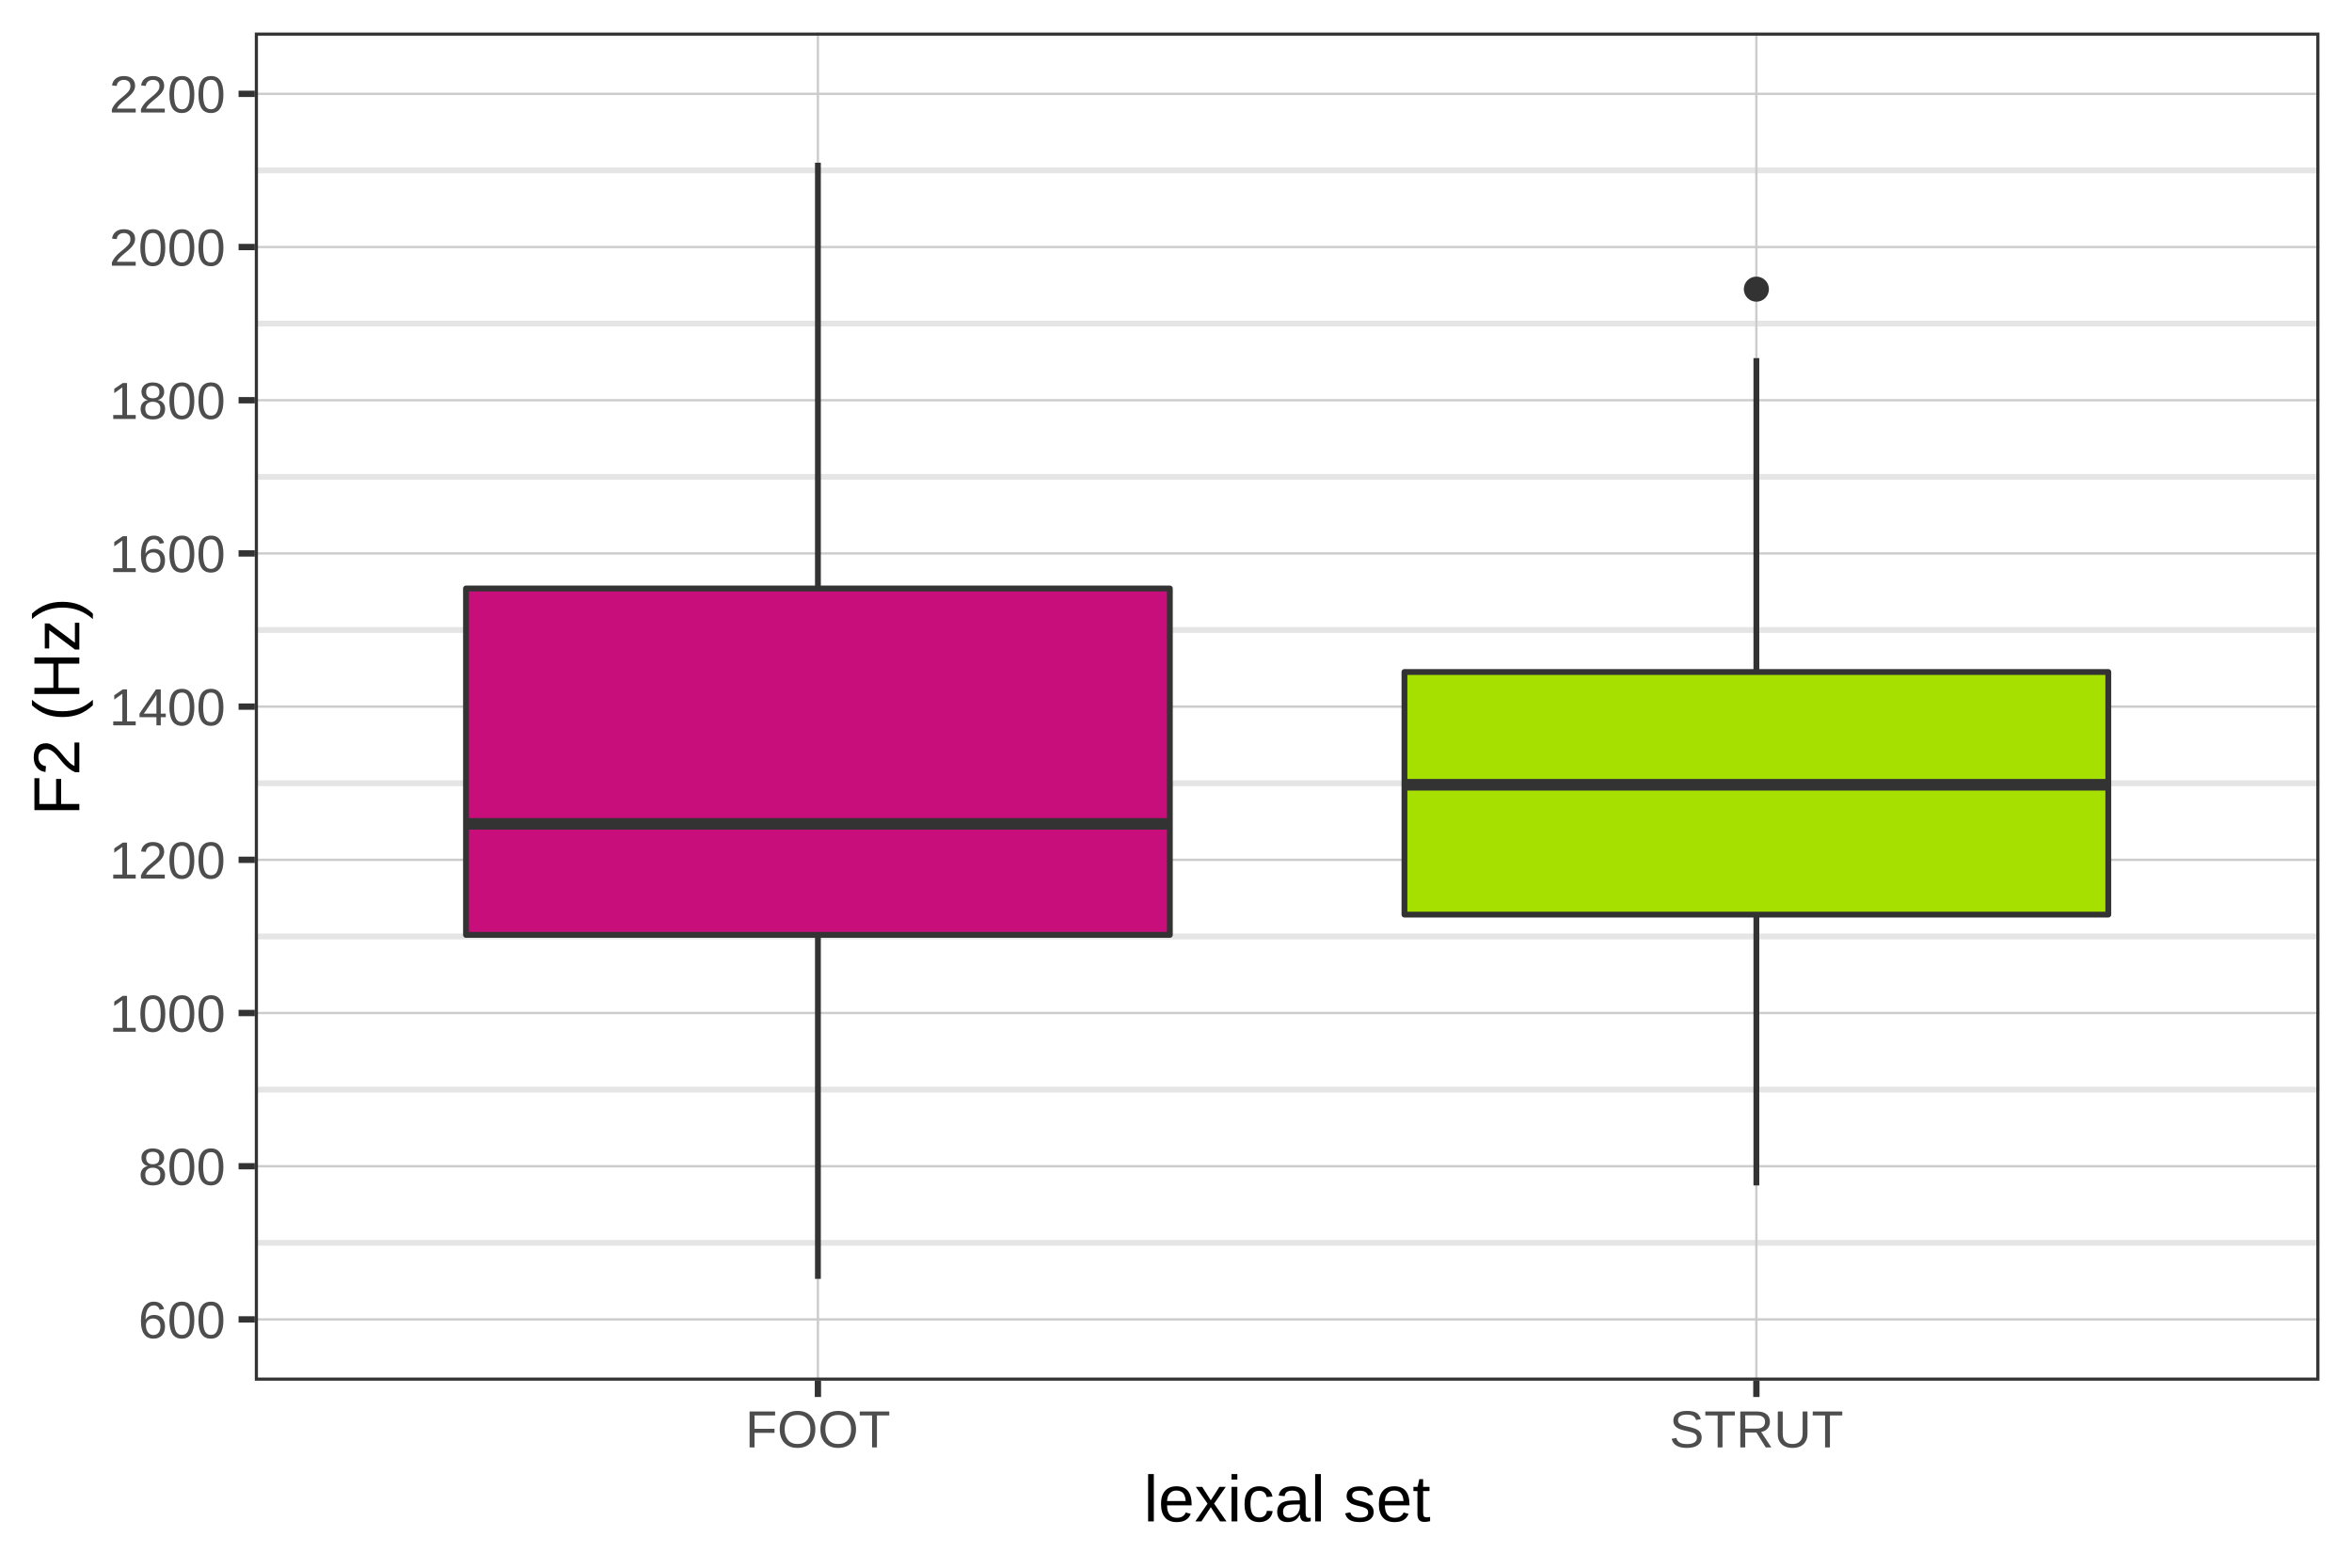
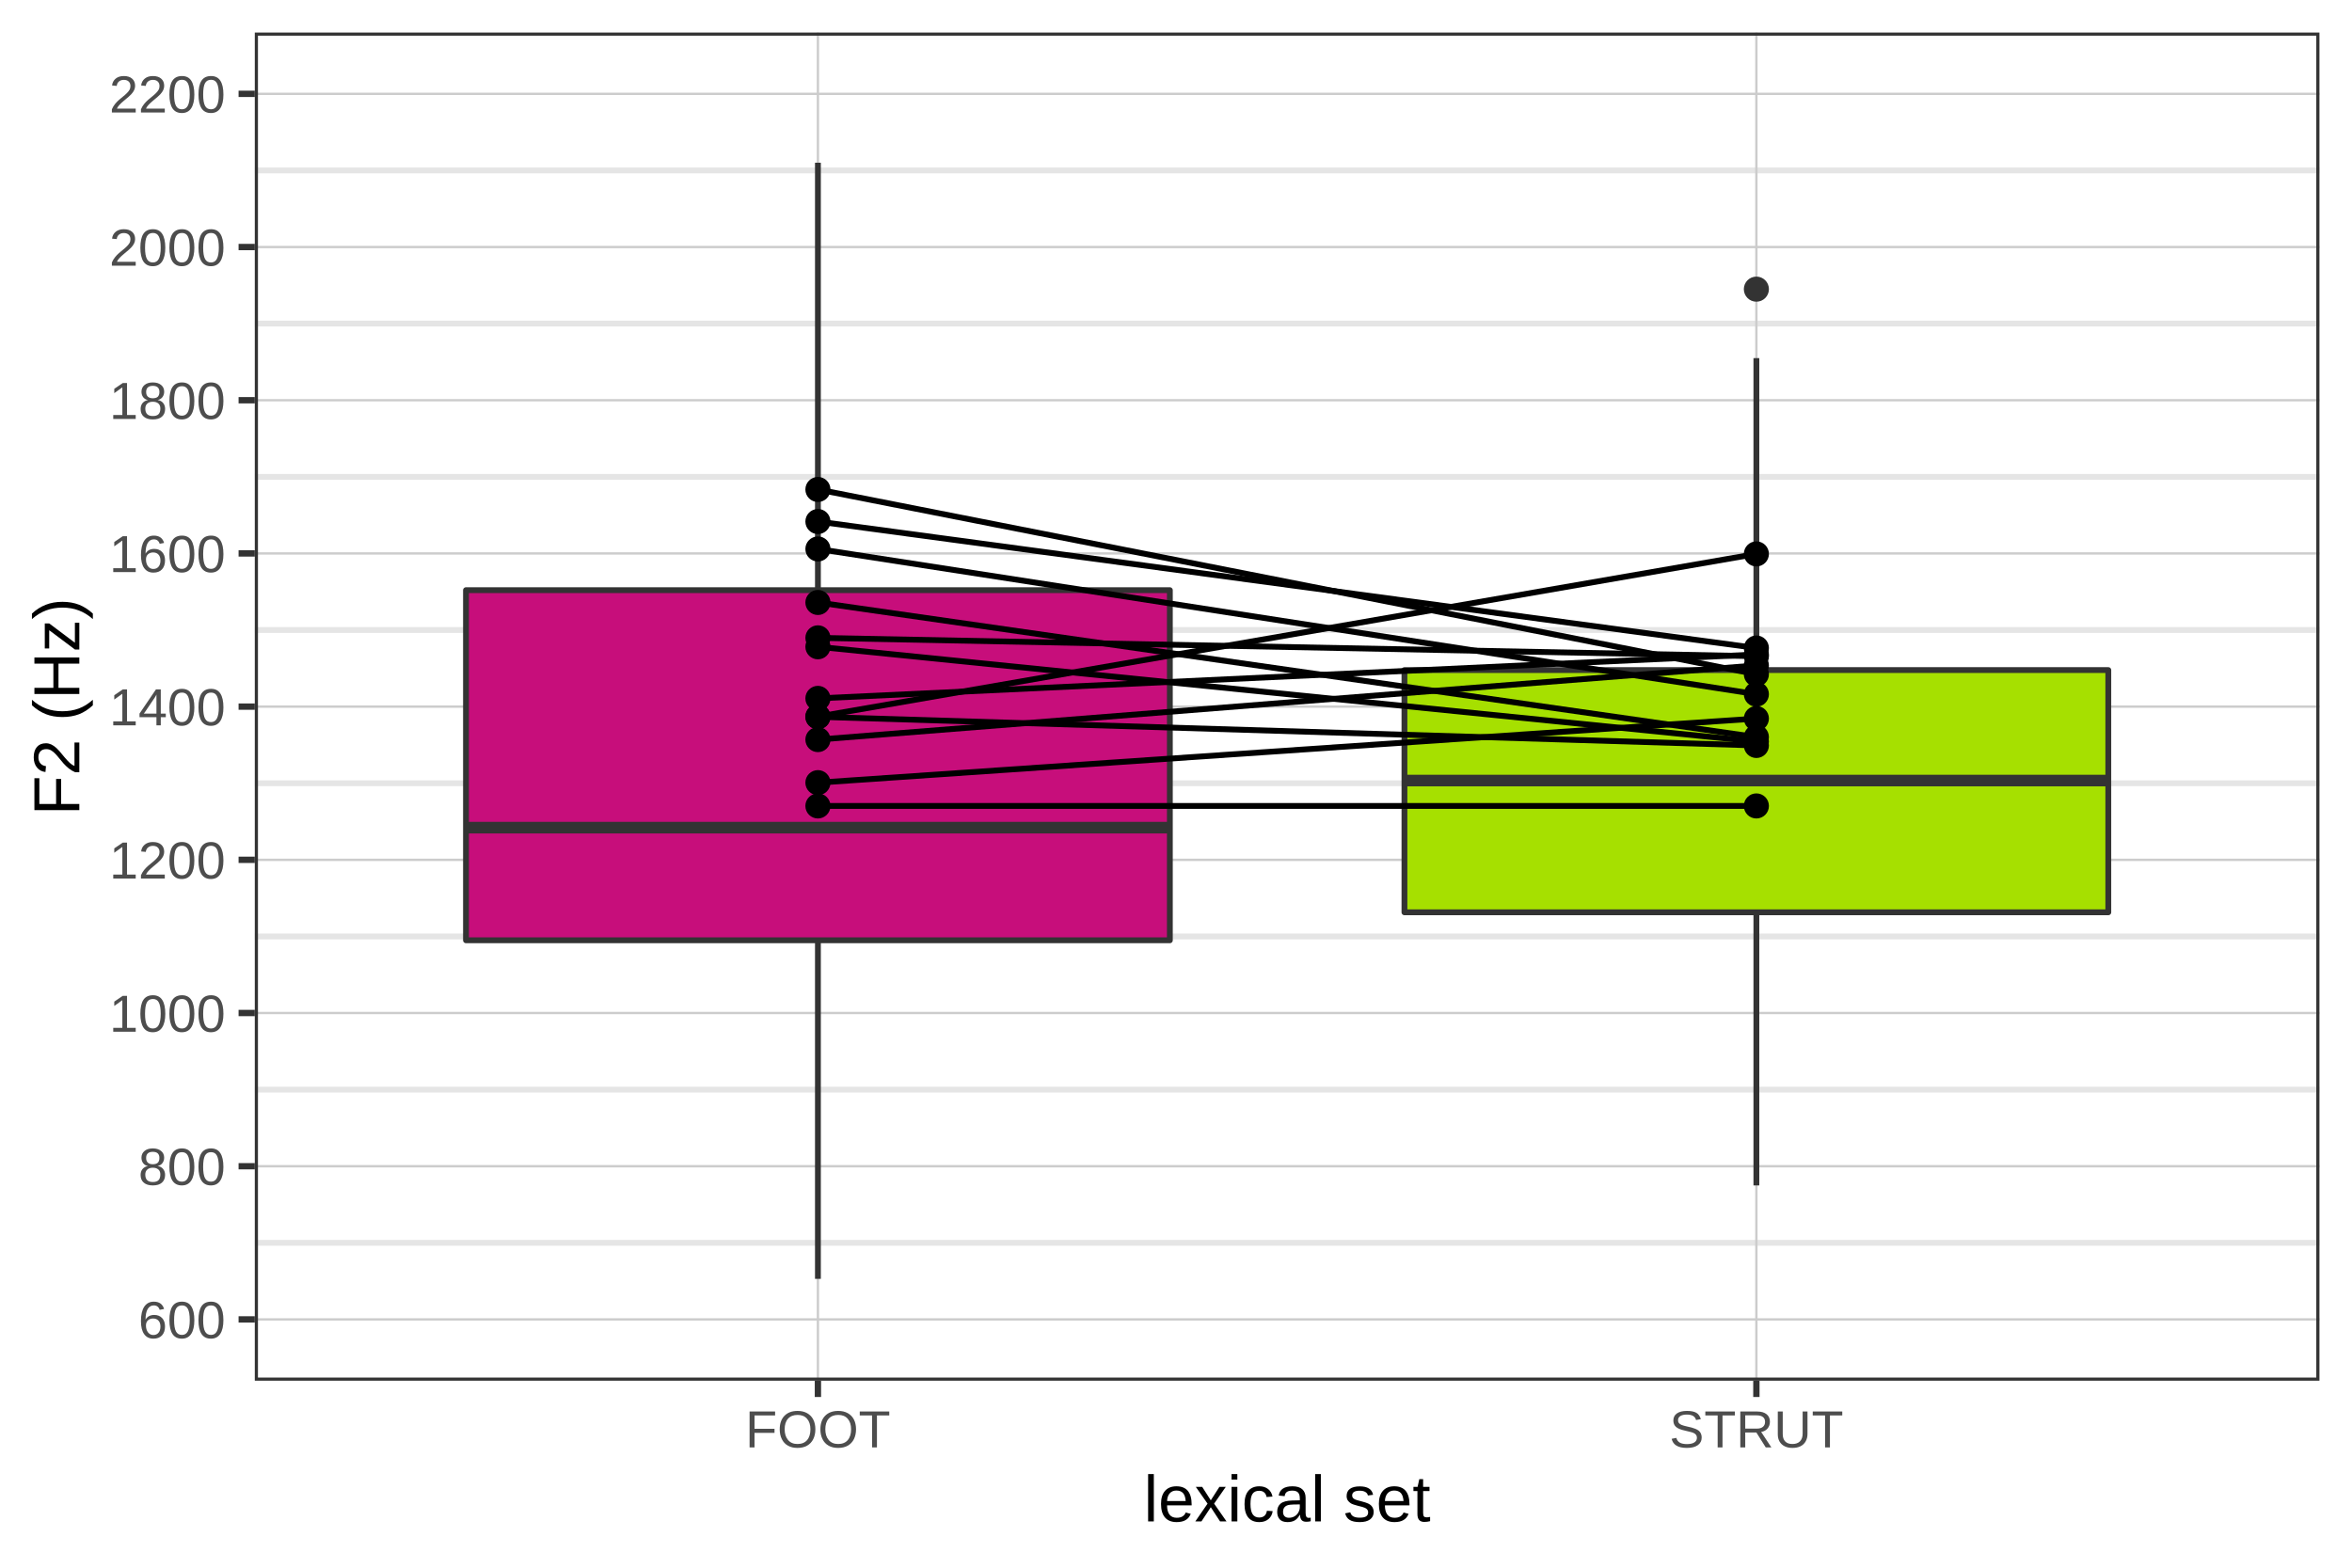
<svg xmlns="http://www.w3.org/2000/svg" class="svglite" width="432.00pt" height="288.00pt" viewBox="0 0 432.00 288.00">
  <defs>
    <style type="text/css">
    .svglite line, .svglite polyline, .svglite polygon, .svglite path, .svglite rect, .svglite circle {
      fill: none;
      stroke: #000000;
      stroke-linecap: round;
      stroke-linejoin: round;
      stroke-miterlimit: 10.00;
    }
  </style>
  </defs>
  <rect width="100%" height="100%" style="stroke: none; fill: none;" />
  <defs>
    <clipPath id="cpMC4wMHw0MzIuMDB8MC4wMHwyODguMDA=">
      <rect x="0.00" y="0.00" width="432.00" height="288.00" />
    </clipPath>
  </defs>
  <g clip-path="url(#cpMC4wMHw0MzIuMDB8MC4wMHwyODguMDA=)">
    <rect x="0.00" y="0.00" width="432.00" height="288.00" style="stroke-width: 1.16; stroke: none;" />
  </g>
  <defs>
    <clipPath id="cpNDYuODB8NDI2LjAyfDUuOTh8MjUzLjY1">
      <rect x="46.80" y="5.98" width="379.22" height="247.67" />
    </clipPath>
  </defs>
  <g clip-path="url(#cpNDYuODB8NDI2LjAyfDUuOTh8MjUzLjY1)">
    <rect x="46.80" y="5.98" width="379.22" height="247.67" style="stroke-width: 1.16; stroke: none;" />
    <polyline points="46.80,228.32 426.02,228.32 " style="stroke-width: 1.07; stroke: #E5E5E5; stroke-linecap: butt;" />
    <polyline points="46.80,200.18 426.02,200.18 " style="stroke-width: 1.07; stroke: #E5E5E5; stroke-linecap: butt;" />
    <polyline points="46.80,172.03 426.02,172.03 " style="stroke-width: 1.07; stroke: #E5E5E5; stroke-linecap: butt;" />
    <polyline points="46.80,143.89 426.02,143.89 " style="stroke-width: 1.07; stroke: #E5E5E5; stroke-linecap: butt;" />
    <polyline points="46.80,115.74 426.02,115.74 " style="stroke-width: 1.07; stroke: #E5E5E5; stroke-linecap: butt;" />
    <polyline points="46.80,87.60 426.02,87.60 " style="stroke-width: 1.07; stroke: #E5E5E5; stroke-linecap: butt;" />
    <polyline points="46.80,59.45 426.02,59.45 " style="stroke-width: 1.07; stroke: #E5E5E5; stroke-linecap: butt;" />
    <polyline points="46.80,31.31 426.02,31.31 " style="stroke-width: 1.07; stroke: #E5E5E5; stroke-linecap: butt;" />
    <polyline points="46.80,242.39 426.02,242.39 " style="stroke-width: 0.43; stroke: #CCCCCC; stroke-linecap: butt;" />
    <polyline points="46.80,214.25 426.02,214.25 " style="stroke-width: 0.43; stroke: #CCCCCC; stroke-linecap: butt;" />
    <polyline points="46.80,186.10 426.02,186.10 " style="stroke-width: 0.43; stroke: #CCCCCC; stroke-linecap: butt;" />
    <polyline points="46.80,157.96 426.02,157.96 " style="stroke-width: 0.43; stroke: #CCCCCC; stroke-linecap: butt;" />
    <polyline points="46.80,129.81 426.02,129.81 " style="stroke-width: 0.43; stroke: #CCCCCC; stroke-linecap: butt;" />
    <polyline points="46.80,101.67 426.02,101.67 " style="stroke-width: 0.43; stroke: #CCCCCC; stroke-linecap: butt;" />
    <polyline points="46.80,73.53 426.02,73.53 " style="stroke-width: 0.43; stroke: #CCCCCC; stroke-linecap: butt;" />
    <polyline points="46.80,45.38 426.02,45.38 " style="stroke-width: 0.43; stroke: #CCCCCC; stroke-linecap: butt;" />
    <polyline points="46.80,17.24 426.02,17.24 " style="stroke-width: 0.43; stroke: #CCCCCC; stroke-linecap: butt;" />
    <polyline points="150.23,253.65 150.23,5.98 " style="stroke-width: 0.43; stroke: #CCCCCC; stroke-linecap: butt;" />
    <polyline points="322.60,253.65 322.60,5.98 " style="stroke-width: 0.43; stroke: #CCCCCC; stroke-linecap: butt;" />
-     <line x1="150.23" y1="108.11" x2="150.23" y2="29.90" style="stroke-width: 1.07; stroke: #333333; stroke-linecap: butt;" />
-     <line x1="150.23" y1="171.75" x2="150.23" y2="234.94" style="stroke-width: 1.07; stroke: #333333; stroke-linecap: butt;" />
-     <polygon points="85.59,108.11 85.59,171.75 214.87,171.75 214.87,108.11 85.59,108.11 " style="stroke-width: 1.07; stroke: #333333; fill: #C70E7B;" />
-     <line x1="85.59" y1="151.35" x2="214.87" y2="151.35" style="stroke-width: 2.13; stroke: #333333; stroke-linecap: butt;" />
+     <line x1="150.23" y1="108.42" x2="150.23" y2="29.90" style="stroke-width: 1.07; stroke: #333333; stroke-linecap: butt;" />
+     <line x1="150.23" y1="172.74" x2="150.23" y2="234.94" style="stroke-width: 1.07; stroke: #333333; stroke-linecap: butt;" />
+     <polygon points="85.59,108.42 85.59,172.74 214.87,172.74 214.87,108.42 85.59,108.42 " style="stroke-width: 1.07; stroke: #333333; fill: #C70E7B;" />
+     <line x1="85.59" y1="152.05" x2="214.87" y2="152.05" style="stroke-width: 2.13; stroke: #333333; stroke-linecap: butt;" />
    <circle cx="322.60" cy="53.12" r="1.95" style="stroke-width: 0.71; stroke: #333333; fill: #333333;" />
-     <line x1="322.60" y1="123.45" x2="322.60" y2="65.79" style="stroke-width: 1.07; stroke: #333333; stroke-linecap: butt;" />
-     <line x1="322.60" y1="168.02" x2="322.60" y2="217.77" style="stroke-width: 1.07; stroke: #333333; stroke-linecap: butt;" />
-     <polygon points="257.96,123.45 257.96,168.02 387.24,168.02 387.24,123.45 257.96,123.45 " style="stroke-width: 1.07; stroke: #333333; fill: #A6E000;" />
-     <line x1="257.96" y1="144.17" x2="387.24" y2="144.17" style="stroke-width: 2.13; stroke: #333333; stroke-linecap: butt;" />
+     <line x1="322.60" y1="123.10" x2="322.60" y2="65.79" style="stroke-width: 1.07; stroke: #333333; stroke-linecap: butt;" />
+     <line x1="322.60" y1="167.60" x2="322.60" y2="217.77" style="stroke-width: 1.07; stroke: #333333; stroke-linecap: butt;" />
+     <polygon points="257.96,123.10 257.96,167.60 387.24,167.60 387.24,123.10 257.96,123.10 " style="stroke-width: 1.07; stroke: #333333; fill: #A6E000;" />
+     <line x1="257.96" y1="143.39" x2="387.24" y2="143.39" style="stroke-width: 2.13; stroke: #333333; stroke-linecap: butt;" />
+     <circle cx="150.23" cy="131.65" r="1.95" style="stroke-width: 0.71; fill: #000000;" />
+     <circle cx="322.60" cy="101.76" r="1.95" style="stroke-width: 0.71; fill: #000000;" />
+     <circle cx="150.23" cy="110.68" r="1.95" style="stroke-width: 0.71; fill: #000000;" />
+     <circle cx="322.60" cy="135.41" r="1.95" style="stroke-width: 0.71; fill: #000000;" />
+     <circle cx="150.23" cy="100.85" r="1.95" style="stroke-width: 0.71; fill: #000000;" />
+     <circle cx="322.60" cy="127.53" r="1.95" style="stroke-width: 0.71; fill: #000000;" />
+     <circle cx="150.23" cy="143.78" r="1.95" style="stroke-width: 0.71; fill: #000000;" />
+     <circle cx="322.60" cy="132.00" r="1.95" style="stroke-width: 0.71; fill: #000000;" />
+     <circle cx="150.23" cy="135.87" r="1.95" style="stroke-width: 0.71; fill: #000000;" />
+     <circle cx="322.60" cy="122.24" r="1.95" style="stroke-width: 0.71; fill: #000000;" />
+     <circle cx="150.23" cy="89.92" r="1.95" style="stroke-width: 0.71; fill: #000000;" />
+     <circle cx="322.60" cy="123.87" r="1.95" style="stroke-width: 0.71; fill: #000000;" />
+     <circle cx="150.23" cy="117.18" r="1.95" style="stroke-width: 0.71; fill: #000000;" />
+     <circle cx="322.60" cy="120.55" r="1.95" style="stroke-width: 0.71; fill: #000000;" />
+     <circle cx="150.23" cy="118.82" r="1.95" style="stroke-width: 0.71; fill: #000000;" />
+     <circle cx="322.60" cy="136.23" r="1.95" style="stroke-width: 0.71; fill: #000000;" />
+     <circle cx="150.23" cy="131.69" r="1.95" style="stroke-width: 0.71; fill: #000000;" />
+     <circle cx="322.60" cy="136.95" r="1.95" style="stroke-width: 0.71; fill: #000000;" />
+     <circle cx="150.23" cy="128.30" r="1.95" style="stroke-width: 0.71; fill: #000000;" />
+     <circle cx="322.60" cy="120.23" r="1.95" style="stroke-width: 0.71; fill: #000000;" />
+     <circle cx="150.23" cy="95.81" r="1.95" style="stroke-width: 0.71; fill: #000000;" />
+     <circle cx="322.60" cy="119.05" r="1.95" style="stroke-width: 0.71; fill: #000000;" />
+     <circle cx="150.23" cy="148.06" r="1.95" style="stroke-width: 0.71; fill: #000000;" />
+     <circle cx="322.60" cy="148.06" r="1.95" style="stroke-width: 0.71; fill: #000000;" />
+     <polyline points="150.23,131.65 322.60,101.76 " style="stroke-width: 1.07; stroke-linecap: butt;" />
+     <polyline points="150.23,110.68 322.60,135.41 " style="stroke-width: 1.07; stroke-linecap: butt;" />
+     <polyline points="150.23,100.85 322.60,127.53 " style="stroke-width: 1.07; stroke-linecap: butt;" />
+     <polyline points="150.23,143.78 322.60,132.00 " style="stroke-width: 1.07; stroke-linecap: butt;" />
+     <polyline points="150.23,135.87 322.60,122.24 " style="stroke-width: 1.07; stroke-linecap: butt;" />
+     <polyline points="150.23,89.92 322.60,123.87 " style="stroke-width: 1.07; stroke-linecap: butt;" />
+     <polyline points="150.23,117.18 322.60,120.55 " style="stroke-width: 1.07; stroke-linecap: butt;" />
+     <polyline points="150.23,118.82 322.60,136.23 " style="stroke-width: 1.07; stroke-linecap: butt;" />
+     <polyline points="150.23,131.69 322.60,136.95 " style="stroke-width: 1.07; stroke-linecap: butt;" />
+     <polyline points="150.23,128.30 322.60,120.23 " style="stroke-width: 1.07; stroke-linecap: butt;" />
+     <polyline points="150.23,95.81 322.60,119.05 " style="stroke-width: 1.07; stroke-linecap: butt;" />
+     <polyline points="150.23,148.06 322.60,148.06 " style="stroke-width: 1.07; stroke-linecap: butt;" />
    <rect x="46.80" y="5.98" width="379.22" height="247.67" style="stroke-width: 1.16; stroke: #333333;" />
  </g>
  <g clip-path="url(#cpMC4wMHw0MzIuMDB8MC4wMHwyODguMDA=)">
    <text x="41.42" y="245.83" text-anchor="end" style="font-size: 9.60px; fill: #4D4D4D; font-family: Arial;" textLength="16.01px" lengthAdjust="spacingAndGlyphs">600</text>
    <text x="41.42" y="217.68" text-anchor="end" style="font-size: 9.60px; fill: #4D4D4D; font-family: Arial;" textLength="16.01px" lengthAdjust="spacingAndGlyphs">800</text>
    <text x="41.42" y="189.54" text-anchor="end" style="font-size: 9.60px; fill: #4D4D4D; font-family: Arial;" textLength="21.34px" lengthAdjust="spacingAndGlyphs">1000</text>
    <text x="41.42" y="161.39" text-anchor="end" style="font-size: 9.60px; fill: #4D4D4D; font-family: Arial;" textLength="21.34px" lengthAdjust="spacingAndGlyphs">1200</text>
    <text x="41.42" y="133.25" text-anchor="end" style="font-size: 9.60px; fill: #4D4D4D; font-family: Arial;" textLength="21.34px" lengthAdjust="spacingAndGlyphs">1400</text>
    <text x="41.42" y="105.10" text-anchor="end" style="font-size: 9.60px; fill: #4D4D4D; font-family: Arial;" textLength="21.34px" lengthAdjust="spacingAndGlyphs">1600</text>
    <text x="41.42" y="76.96" text-anchor="end" style="font-size: 9.60px; fill: #4D4D4D; font-family: Arial;" textLength="21.34px" lengthAdjust="spacingAndGlyphs">1800</text>
    <text x="41.42" y="48.81" text-anchor="end" style="font-size: 9.60px; fill: #4D4D4D; font-family: Arial;" textLength="21.34px" lengthAdjust="spacingAndGlyphs">2000</text>
    <text x="41.42" y="20.67" text-anchor="end" style="font-size: 9.60px; fill: #4D4D4D; font-family: Arial;" textLength="21.34px" lengthAdjust="spacingAndGlyphs">2200</text>
    <polyline points="43.82,242.39 46.80,242.39 " style="stroke-width: 1.16; stroke: #333333; stroke-linecap: butt;" />
    <polyline points="43.82,214.25 46.80,214.25 " style="stroke-width: 1.16; stroke: #333333; stroke-linecap: butt;" />
    <polyline points="43.82,186.10 46.80,186.10 " style="stroke-width: 1.16; stroke: #333333; stroke-linecap: butt;" />
    <polyline points="43.82,157.96 46.80,157.96 " style="stroke-width: 1.16; stroke: #333333; stroke-linecap: butt;" />
    <polyline points="43.82,129.81 46.80,129.81 " style="stroke-width: 1.16; stroke: #333333; stroke-linecap: butt;" />
    <polyline points="43.82,101.67 46.80,101.67 " style="stroke-width: 1.16; stroke: #333333; stroke-linecap: butt;" />
    <polyline points="43.82,73.53 46.80,73.53 " style="stroke-width: 1.16; stroke: #333333; stroke-linecap: butt;" />
    <polyline points="43.82,45.38 46.80,45.38 " style="stroke-width: 1.16; stroke: #333333; stroke-linecap: butt;" />
    <polyline points="43.82,17.24 46.80,17.24 " style="stroke-width: 1.16; stroke: #333333; stroke-linecap: butt;" />
    <polyline points="150.23,256.64 150.23,253.65 " style="stroke-width: 1.16; stroke: #333333; stroke-linecap: butt;" />
    <polyline points="322.60,256.64 322.60,253.65 " style="stroke-width: 1.16; stroke: #333333; stroke-linecap: butt;" />
    <text x="150.23" y="265.90" text-anchor="middle" style="font-size: 9.60px; fill: #4D4D4D; font-family: Arial;" textLength="26.64px" lengthAdjust="spacingAndGlyphs">FOOT</text>
    <text x="322.60" y="265.90" text-anchor="middle" style="font-size: 9.60px; fill: #4D4D4D; font-family: Arial;" textLength="31.97px" lengthAdjust="spacingAndGlyphs">STRUT</text>
    <text x="236.41" y="279.50" text-anchor="middle" style="font-size: 12.00px; font-family: Arial;" textLength="52.70px" lengthAdjust="spacingAndGlyphs">lexical set</text>
    <text transform="translate(14.57,129.81) rotate(-90)" text-anchor="middle" style="font-size: 12.00px; font-family: Arial;" textLength="40.00px" lengthAdjust="spacingAndGlyphs">F2 (Hz)</text>
  </g>
</svg>
